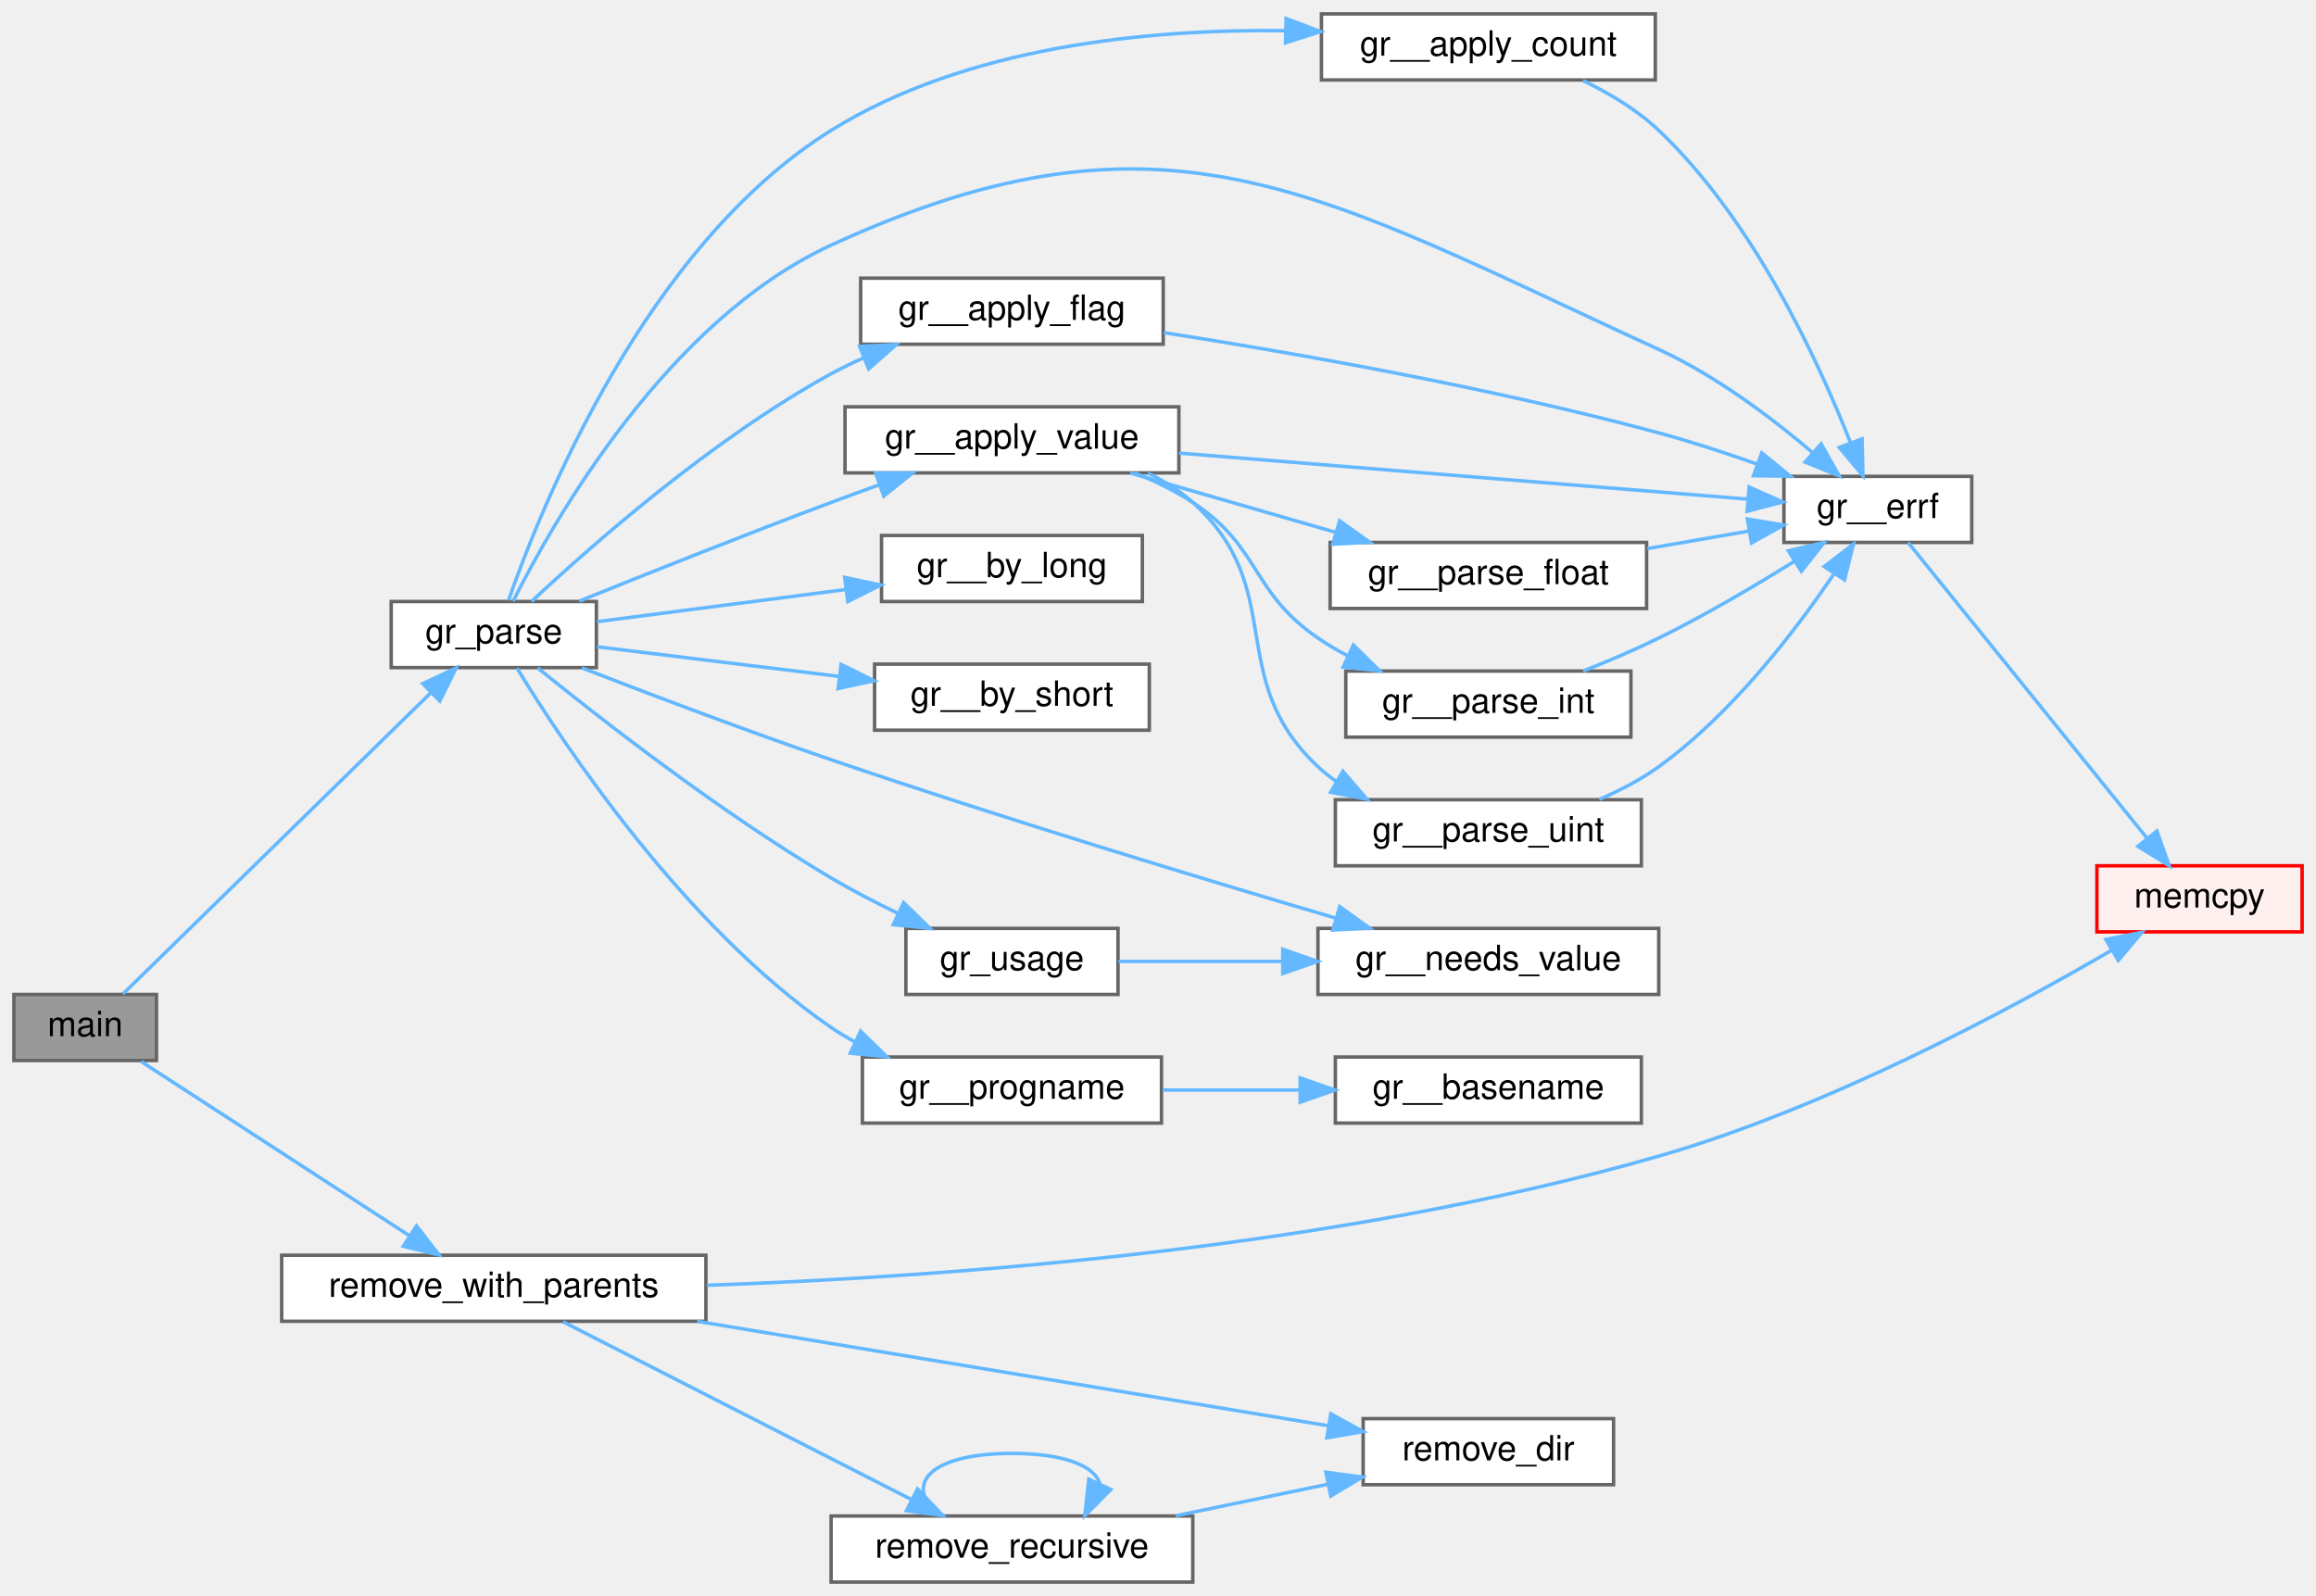
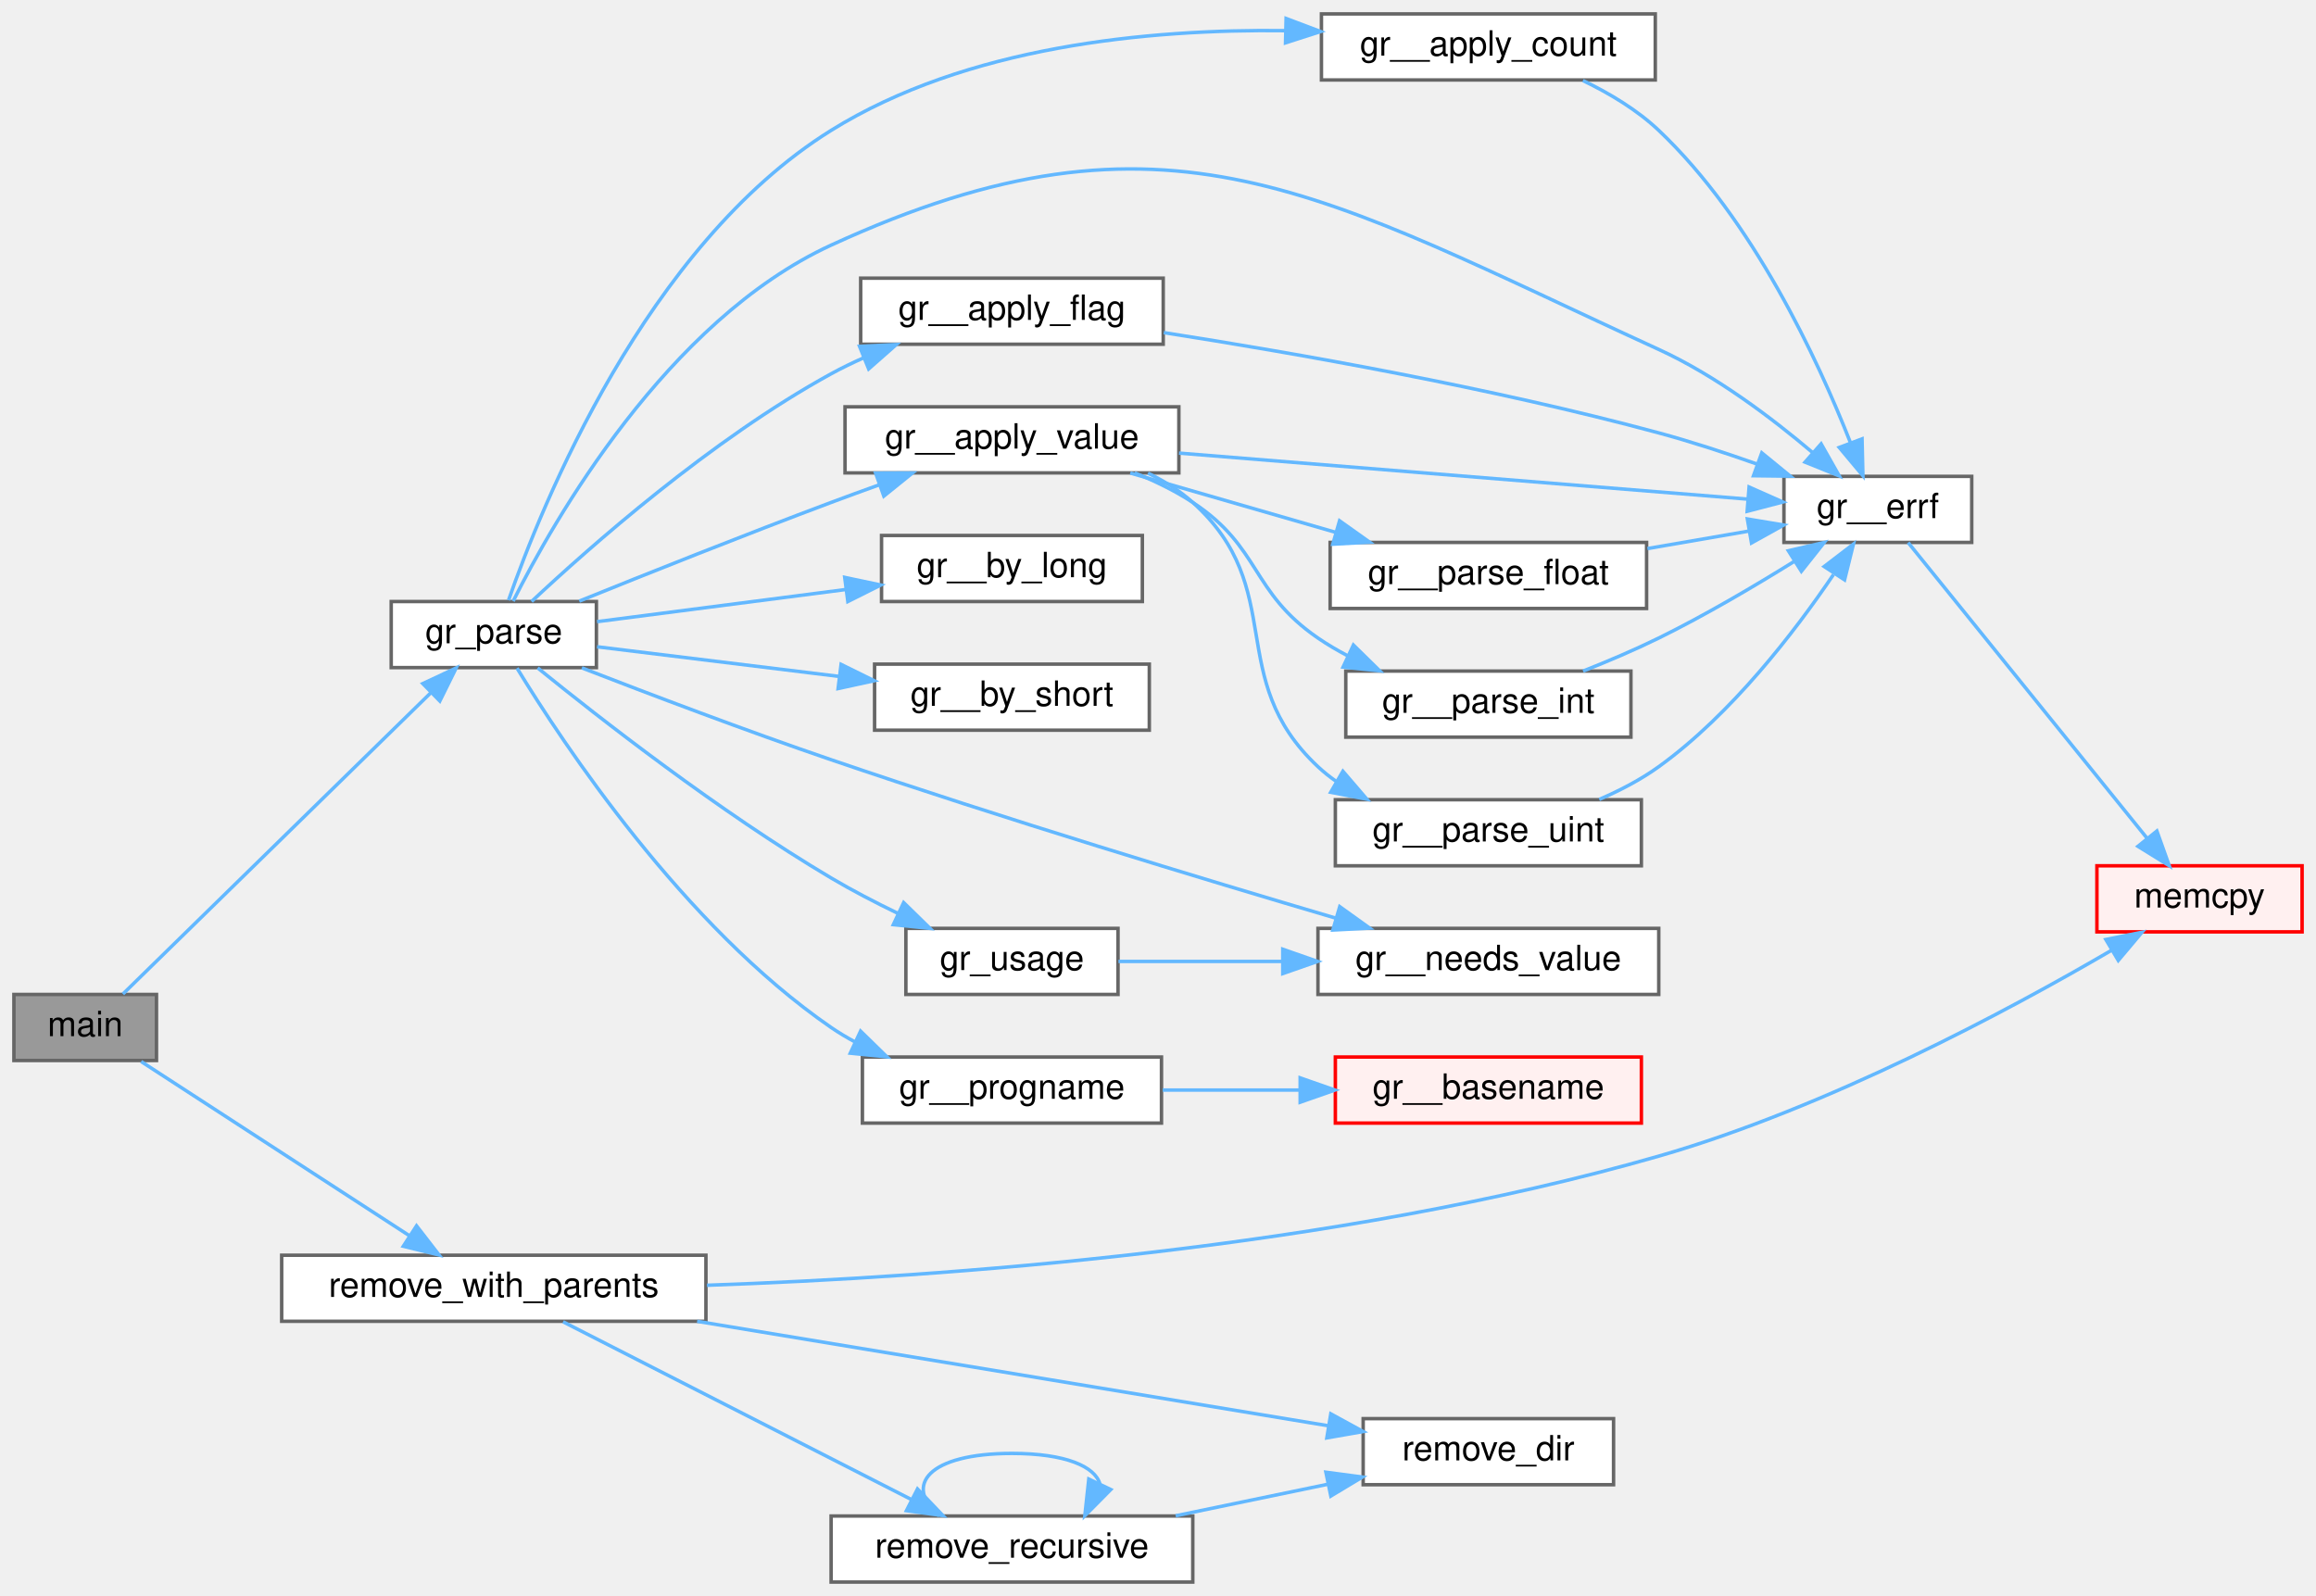
<svg xmlns="http://www.w3.org/2000/svg" xmlns:xlink="http://www.w3.org/1999/xlink" width="666pt" height="459pt" viewBox="0.00 0.00 666.00 459.00">
  <g id="graph0" class="graph" transform="scale(1 1) rotate(0) translate(4 455)">
    <g id="Node000001" class="node">
      <g id="a_Node000001">
        <a xlink:title="Entry point for the rmdir utility.">
          <polygon fill="#999999" stroke="#666666" points="41,-169 0,-169 0,-150 41,-150 41,-169" />
          <text text-anchor="middle" x="20.5" y="-157" font-family="Helvetica,sans-Serif" font-size="10.00">main</text>
        </a>
      </g>
    </g>
    <g id="Node000002" class="node">
      <g id="a_Node000002">
        <a xlink:href="grendizer_8c.html#a856ce27279fc9ff59cc800cb6b638444" target="_top" xlink:title="Parse command-line arguments according to spec.">
          <polygon fill="white" stroke="#666666" points="167.5,-282 108.5,-282 108.5,-263 167.5,-263 167.5,-282" />
          <text text-anchor="middle" x="138" y="-270" font-family="Helvetica,sans-Serif" font-size="10.00">gr_parse</text>
        </a>
      </g>
    </g>
    <g id="edge1_Node000001_Node000002" class="edge">
      <g id="a_edge1_Node000001_Node000002">
        <a xlink:title=" ">
          <path fill="none" stroke="#63b8ff" d="M31.35,-169.13C51.04,-188.4 95.47,-231.87 119.98,-255.85" />
          <polygon fill="#63b8ff" stroke="#63b8ff" points="117.58,-258.4 127.18,-262.89 122.48,-253.39 117.58,-258.4" />
        </a>
      </g>
    </g>
-     <g id="Node000018" class="node">
-       <g id="a_Node000018">
+     <g id="Node000019" class="node">
+       <g id="a_Node000019">
        <a xlink:href="rmdir_8c.html#a0bb729a5841d9b68c065e316c29f68a3" target="_top" xlink:title="Remove a directory and optionally its content and ancestor components.">
          <polygon fill="white" stroke="#666666" points="199,-94 77,-94 77,-75 199,-75 199,-94" />
          <text text-anchor="middle" x="138" y="-82" font-family="Helvetica,sans-Serif" font-size="10.00">remove_with_parents</text>
        </a>
      </g>
    </g>
-     <g id="edge23_Node000001_Node000018" class="edge">
-       <g id="a_edge23_Node000001_Node000018">
+     <g id="edge23_Node000001_Node000019" class="edge">
+       <g id="a_edge23_Node000001_Node000019">
        <a xlink:title=" ">
          <path fill="none" stroke="#63b8ff" d="M36.6,-149.7C56.25,-136.94 90.78,-114.51 113.78,-99.58" />
          <polygon fill="#63b8ff" stroke="#63b8ff" points="115.78,-102.45 122.26,-94.07 111.97,-96.58 115.78,-102.45" />
        </a>
      </g>
    </g>
    <g id="Node000003" class="node">
      <g id="a_Node000003">
        <a xlink:href="grendizer_8c.html#aa797faea2bca5a766903925a39cb8257" target="_top" xlink:title="Increment the accumulating counter storage.">
          <polygon fill="white" stroke="#666666" points="472,-451 376,-451 376,-432 472,-432 472,-451" />
          <text text-anchor="middle" x="424" y="-439" font-family="Helvetica,sans-Serif" font-size="10.00">gr__apply_count</text>
        </a>
      </g>
    </g>
    <g id="edge2_Node000002_Node000003" class="edge">
      <g id="a_edge2_Node000002_Node000003">
        <a xlink:title=" ">
          <path fill="none" stroke="#63b8ff" d="M142.24,-282.38C151.63,-309.34 181.68,-384.33 235,-417.5 273.94,-441.72 326.2,-446.68 365.74,-446.18" />
          <polygon fill="#63b8ff" stroke="#63b8ff" points="365.84,-449.68 375.76,-445.93 365.67,-442.68 365.84,-449.68" />
        </a>
      </g>
    </g>
    <g id="Node000004" class="node">
      <g id="a_Node000004">
        <a xlink:href="grendizer_8c.html#a567dd32fb181a8127afb574abb37fb6b" target="_top" xlink:title="Write a formatted diagnostic to buf or fallback stream. Truncates with &quot;...&quot; when buf is too small; f...">
          <polygon fill="white" stroke="#666666" points="563,-318 509,-318 509,-299 563,-299 563,-318" />
          <text text-anchor="middle" x="536" y="-306" font-family="Helvetica,sans-Serif" font-size="10.00">gr__errf</text>
        </a>
      </g>
    </g>
    <g id="edge17_Node000002_Node000004" class="edge">
      <g id="a_edge17_Node000002_Node000004">
        <a xlink:title=" ">
          <path fill="none" stroke="#63b8ff" d="M143.57,-282.12C155.08,-305.08 187.77,-362.78 235,-384.5 331.86,-429.05 376.06,-398.88 473,-354.5 489.28,-347.05 505.45,-334.85 517.19,-324.89" />
          <polygon fill="#63b8ff" stroke="#63b8ff" points="519.69,-327.35 524.9,-318.13 515.07,-322.09 519.69,-327.35" />
        </a>
      </g>
    </g>
    <g id="Node000007" class="node">
      <g id="a_Node000007">
        <a xlink:href="grendizer_8c.html#ad77dd2a004746af8d162015d09c07540" target="_top" xlink:title="Set the boolean flag storage to 1.">
          <polygon fill="white" stroke="#666666" points="330.5,-375 243.5,-375 243.5,-356 330.5,-356 330.5,-375" />
          <text text-anchor="middle" x="287" y="-363" font-family="Helvetica,sans-Serif" font-size="10.00">gr__apply_flag</text>
        </a>
      </g>
    </g>
    <g id="edge5_Node000002_Node000007" class="edge">
      <g id="a_edge5_Node000002_Node000007">
        <a xlink:title=" ">
          <path fill="none" stroke="#63b8ff" d="M148.87,-282.02C165.46,-297.57 200.5,-328.6 235,-347.5 238.01,-349.15 241.21,-350.7 244.47,-352.14" />
          <polygon fill="#63b8ff" stroke="#63b8ff" points="243.17,-355.39 253.75,-355.9 245.8,-348.9 243.17,-355.39" />
        </a>
      </g>
    </g>
    <g id="Node000008" class="node">
      <g id="a_Node000008">
        <a xlink:href="grendizer_8c.html#a7cd7ff450550ead6f6dea5d440874db8" target="_top" xlink:title="Dispatch value parsing to the correct typed handler for o.">
          <polygon fill="white" stroke="#666666" points="335,-338 239,-338 239,-319 335,-319 335,-338" />
          <text text-anchor="middle" x="287" y="-326" font-family="Helvetica,sans-Serif" font-size="10.00">gr__apply_value</text>
        </a>
      </g>
    </g>
    <g id="edge7_Node000002_Node000008" class="edge">
      <g id="a_edge7_Node000002_Node000008">
        <a xlink:title=" ">
          <path fill="none" stroke="#63b8ff" d="M162.58,-282.12C181.95,-289.95 210.15,-301.2 235,-310.5 239.49,-312.18 244.22,-313.91 248.91,-315.59" />
          <polygon fill="#63b8ff" stroke="#63b8ff" points="247.81,-318.92 258.4,-318.97 250.16,-312.32 247.81,-318.92" />
        </a>
      </g>
    </g>
    <g id="Node000012" class="node">
      <g id="a_Node000012">
        <a xlink:href="grendizer_8c.html#a8c5930904c98c02e2c149425638d7a85" target="_top" xlink:title="Find an option descriptor by long name, length-bounded (no NUL required).">
          <polygon fill="white" stroke="#666666" points="324.5,-301 249.5,-301 249.5,-282 324.5,-282 324.5,-301" />
          <text text-anchor="middle" x="287" y="-289" font-family="Helvetica,sans-Serif" font-size="10.00">gr__by_long</text>
        </a>
      </g>
    </g>
    <g id="edge15_Node000002_Node000012" class="edge">
      <g id="a_edge15_Node000002_Node000012">
        <a xlink:title=" ">
          <path fill="none" stroke="#63b8ff" d="M167.69,-276.21C188,-278.83 215.68,-282.41 239.17,-285.45" />
          <polygon fill="#63b8ff" stroke="#63b8ff" points="238.91,-288.94 249.28,-286.75 239.81,-282 238.91,-288.94" />
        </a>
      </g>
    </g>
    <g id="Node000013" class="node">
      <g id="a_Node000013">
        <a xlink:href="grendizer_8c.html#a5a02919a2bacd3e11e6c11c25f421f81" target="_top" xlink:title="Find an option descriptor by its short character key.">
          <polygon fill="white" stroke="#666666" points="326.5,-264 247.5,-264 247.5,-245 326.5,-245 326.5,-264" />
          <text text-anchor="middle" x="287" y="-252" font-family="Helvetica,sans-Serif" font-size="10.00">gr__by_short</text>
        </a>
      </g>
    </g>
    <g id="edge16_Node000002_Node000013" class="edge">
      <g id="a_edge16_Node000002_Node000013">
        <a xlink:title=" ">
          <path fill="none" stroke="#63b8ff" d="M167.69,-268.99C187.49,-266.56 214.3,-263.28 237.39,-260.45" />
          <polygon fill="#63b8ff" stroke="#63b8ff" points="237.87,-263.92 247.37,-259.23 237.01,-256.97 237.87,-263.92" />
        </a>
      </g>
    </g>
    <g id="Node000014" class="node">
      <g id="a_Node000014">
        <a xlink:href="grendizer_8c.html#a5ad67079ff756c8f59550116192284db" target="_top" xlink:title="Return non-zero if the option kind requires a value token.">
          <polygon fill="white" stroke="#666666" points="473,-188 375,-188 375,-169 473,-169 473,-188" />
          <text text-anchor="middle" x="424" y="-176" font-family="Helvetica,sans-Serif" font-size="10.00">gr__needs_value</text>
        </a>
      </g>
    </g>
    <g id="edge18_Node000002_Node000014" class="edge">
      <g id="a_edge18_Node000002_Node000014">
        <a xlink:title=" ">
          <path fill="none" stroke="#63b8ff" d="M163.32,-262.92C182.64,-255.43 210.41,-244.9 235,-236.5 284.41,-219.63 341.83,-202.23 380.09,-190.95" />
          <polygon fill="#63b8ff" stroke="#63b8ff" points="381.26,-194.25 389.87,-188.07 379.29,-187.53 381.26,-194.25" />
        </a>
      </g>
    </g>
    <g id="Node000015" class="node">
      <g id="a_Node000015">
        <a xlink:href="grendizer_8c.html#a8dc5a5bb6f608ade07c04cc6d3028ac5" target="_top" xlink:title="Resolve the display program name from spec and argv0.">
          <polygon fill="white" stroke="#666666" points="330,-151 244,-151 244,-132 330,-132 330,-151" />
          <text text-anchor="middle" x="287" y="-139" font-family="Helvetica,sans-Serif" font-size="10.00">gr__progname</text>
        </a>
      </g>
    </g>
    <g id="edge19_Node000002_Node000015" class="edge">
      <g id="a_edge19_Node000002_Node000015">
        <a xlink:title=" ">
          <path fill="none" stroke="#63b8ff" d="M144.68,-262.83C157.85,-241.24 192.59,-188.69 235,-159.5 237.21,-157.98 239.56,-156.58 241.99,-155.28" />
          <polygon fill="#63b8ff" stroke="#63b8ff" points="243.47,-158.45 251.05,-151.05 240.51,-152.11 243.47,-158.45" />
        </a>
      </g>
    </g>
-     <g id="Node000017" class="node">
-       <g id="a_Node000017">
+     <g id="Node000018" class="node">
+       <g id="a_Node000018">
        <a xlink:href="grendizer_8c.html#ae8d1395c4aff81c99dce0b92a2f27f79" target="_top" xlink:title="Emit formatted usage text for spec to stream.">
          <polygon fill="white" stroke="#666666" points="317.5,-188 256.5,-188 256.5,-169 317.5,-169 317.5,-188" />
          <text text-anchor="middle" x="287" y="-176" font-family="Helvetica,sans-Serif" font-size="10.00">gr_usage</text>
        </a>
      </g>
    </g>
-     <g id="edge21_Node000002_Node000017" class="edge">
-       <g id="a_edge21_Node000002_Node000017">
+     <g id="edge21_Node000002_Node000018" class="edge">
+       <g id="a_edge21_Node000002_Node000018">
        <a xlink:title=" ">
          <path fill="none" stroke="#63b8ff" d="M150.62,-262.9C168.19,-248.64 202.88,-221.53 235,-202.5 241.05,-198.91 247.73,-195.45 254.2,-192.32" />
          <polygon fill="#63b8ff" stroke="#63b8ff" points="255.86,-195.41 263.44,-188 252.89,-189.07 255.86,-195.41" />
        </a>
      </g>
    </g>
    <g id="edge3_Node000003_Node000004" class="edge">
      <g id="a_edge3_Node000003_Node000004">
        <a xlink:title=" ">
          <path fill="none" stroke="#63b8ff" d="M451.2,-431.83C458.83,-428.15 466.78,-423.4 473,-417.5 500.13,-391.78 518.76,-351.53 528.08,-327.81" />
          <polygon fill="#63b8ff" stroke="#63b8ff" points="531.46,-328.78 531.71,-318.18 524.91,-326.31 531.46,-328.78" />
        </a>
      </g>
    </g>
    <g id="Node000005" class="node">
      <g id="a_Node000005">
        <a xlink:href="compiler__abi_8c.html#a2a109329562dd58501331877767b1188" target="_top" xlink:title=" ">
          <polygon fill="#fff0f0" stroke="red" points="658,-206 599,-206 599,-187 658,-187 658,-206" />
          <text text-anchor="middle" x="628.5" y="-194" font-family="Helvetica,sans-Serif" font-size="10.00">memcpy</text>
        </a>
      </g>
    </g>
    <g id="edge4_Node000004_Node000005" class="edge">
      <g id="a_edge4_Node000004_Node000005">
        <a xlink:title=" ">
          <path fill="none" stroke="#63b8ff" d="M544.72,-298.95C559.94,-280.11 594.06,-237.88 613.41,-213.94" />
          <polygon fill="#63b8ff" stroke="#63b8ff" points="616.24,-216 619.8,-206.02 610.8,-211.6 616.24,-216" />
        </a>
      </g>
    </g>
    <g id="edge6_Node000007_Node000004" class="edge">
      <g id="a_edge6_Node000007_Node000004">
        <a xlink:title=" ">
          <path fill="none" stroke="#63b8ff" d="M330.67,-359.34C368.44,-353.44 424.88,-343.51 473,-330.5 482.31,-327.98 492.23,-324.73 501.33,-321.51" />
          <polygon fill="#63b8ff" stroke="#63b8ff" points="502.63,-324.76 510.83,-318.05 500.24,-318.18 502.63,-324.76" />
        </a>
      </g>
    </g>
    <g id="edge8_Node000008_Node000004" class="edge">
      <g id="a_edge8_Node000008_Node000004">
        <a xlink:title=" ">
          <path fill="none" stroke="#63b8ff" d="M335.04,-324.69C382.63,-320.84 455.18,-314.96 498.56,-311.45" />
          <polygon fill="#63b8ff" stroke="#63b8ff" points="498.98,-314.93 508.67,-310.63 498.42,-307.95 498.98,-314.93" />
        </a>
      </g>
    </g>
    <g id="Node000009" class="node">
      <g id="a_Node000009">
        <a xlink:href="grendizer_8c.html#a0eae8d348350684f2fa1b77435cd0c0e" target="_top" xlink:title="Parse a floating-point value from text into out. Hand-rolled to avoid a strtod dependency in freestan...">
          <polygon fill="white" stroke="#666666" points="469.5,-299 378.5,-299 378.5,-280 469.5,-280 469.5,-299" />
          <text text-anchor="middle" x="424" y="-287" font-family="Helvetica,sans-Serif" font-size="10.00">gr__parse_float</text>
        </a>
      </g>
    </g>
    <g id="edge9_Node000008_Node000009" class="edge">
      <g id="a_edge9_Node000008_Node000009">
        <a xlink:title=" ">
          <path fill="none" stroke="#63b8ff" d="M321.02,-318.96C338.84,-313.81 361.03,-307.4 380.16,-301.88" />
          <polygon fill="#63b8ff" stroke="#63b8ff" points="381.21,-305.22 389.85,-299.08 379.27,-298.49 381.21,-305.22" />
        </a>
      </g>
    </g>
    <g id="Node000010" class="node">
      <g id="a_Node000010">
        <a xlink:href="grendizer_8c.html#a91c2a6ae03cea75ee7262316b3c395f2" target="_top" xlink:title="Parse a signed decimal integer from text into out.">
          <polygon fill="white" stroke="#666666" points="465,-262 383,-262 383,-243 465,-243 465,-262" />
          <text text-anchor="middle" x="424" y="-250" font-family="Helvetica,sans-Serif" font-size="10.00">gr__parse_int</text>
        </a>
      </g>
    </g>
    <g id="edge11_Node000008_Node000010" class="edge">
      <g id="a_edge11_Node000008_Node000010">
        <a xlink:title=" ">
          <path fill="none" stroke="#63b8ff" d="M322.29,-319C328.11,-316.67 333.9,-313.86 339,-310.5 358.7,-297.53 355.55,-284.84 375,-271.5 377.7,-269.65 380.6,-267.94 383.6,-266.37" />
          <polygon fill="#63b8ff" stroke="#63b8ff" points="385.19,-269.49 392.75,-262.07 382.22,-263.15 385.19,-269.49" />
        </a>
      </g>
    </g>
    <g id="Node000011" class="node">
      <g id="a_Node000011">
        <a xlink:href="grendizer_8c.html#a8e70c9e2b4b39959c3a210f3aae769ce" target="_top" xlink:title="Parse an unsigned decimal integer from text into out.">
          <polygon fill="white" stroke="#666666" points="468,-225 380,-225 380,-206 468,-206 468,-225" />
          <text text-anchor="middle" x="424" y="-213" font-family="Helvetica,sans-Serif" font-size="10.00">gr__parse_uint</text>
        </a>
      </g>
    </g>
    <g id="edge13_Node000008_Node000011" class="edge">
      <g id="a_edge13_Node000008_Node000011">
        <a xlink:title=" ">
          <path fill="none" stroke="#63b8ff" d="M326.12,-318.91C330.79,-316.66 335.23,-313.9 339,-310.5 366.76,-285.47 347.72,-260.05 375,-234.5 376.65,-232.96 378.44,-231.53 380.32,-230.22" />
          <polygon fill="#63b8ff" stroke="#63b8ff" points="382.17,-233.19 389.07,-225.15 378.66,-227.14 382.17,-233.19" />
        </a>
      </g>
    </g>
    <g id="edge10_Node000009_Node000004" class="edge">
      <g id="a_edge10_Node000009_Node000004">
        <a xlink:title=" ">
          <path fill="none" stroke="#63b8ff" d="M469.74,-297.23C479.42,-298.9 489.54,-300.65 498.84,-302.25" />
          <polygon fill="#63b8ff" stroke="#63b8ff" points="498.48,-305.74 508.93,-304 499.67,-298.85 498.48,-305.74" />
        </a>
      </g>
    </g>
    <g id="edge12_Node000010_Node000004" class="edge">
      <g id="a_edge12_Node000010_Node000004">
        <a xlink:title=" ">
          <path fill="none" stroke="#63b8ff" d="M451.24,-262C458.4,-264.83 466.08,-268.1 473,-271.5 486.31,-278.05 500.57,-286.46 512.05,-293.6" />
          <polygon fill="#63b8ff" stroke="#63b8ff" points="510.27,-296.61 520.59,-298.99 514.01,-290.69 510.27,-296.61" />
        </a>
      </g>
    </g>
    <g id="edge14_Node000011_Node000004" class="edge">
      <g id="a_edge14_Node000011_Node000004">
        <a xlink:title=" ">
          <path fill="none" stroke="#63b8ff" d="M455.89,-225.09C461.85,-227.66 467.84,-230.78 473,-234.5 493.9,-249.59 512.07,-273.26 523.24,-289.75" />
          <polygon fill="#63b8ff" stroke="#63b8ff" points="520.57,-292.07 528.98,-298.51 526.43,-288.23 520.57,-292.07" />
        </a>
      </g>
    </g>
    <g id="Node000016" class="node">
      <g id="a_Node000016">
        <a xlink:href="grendizer_8c.html#a4d249c789c4f5a7161db904ba8844fe5" target="_top" xlink:title="Return the filename component of path (after the last '/').">
-           <polygon fill="white" stroke="#666666" points="468,-151 380,-151 380,-132 468,-132 468,-151" />
+           <polygon fill="#fff0f0" stroke="red" points="468,-151 380,-151 380,-132 468,-132 468,-151" />
          <text text-anchor="middle" x="424" y="-139" font-family="Helvetica,sans-Serif" font-size="10.00">gr__basename</text>
        </a>
      </g>
    </g>
    <g id="edge20_Node000015_Node000016" class="edge">
      <g id="a_edge20_Node000015_Node000016">
        <a xlink:title=" ">
          <path fill="none" stroke="#63b8ff" d="M330.34,-141.5C342.79,-141.5 356.57,-141.5 369.61,-141.5" />
          <polygon fill="#63b8ff" stroke="#63b8ff" points="369.88,-145 379.88,-141.5 369.88,-138 369.88,-145" />
        </a>
      </g>
    </g>
-     <g id="edge22_Node000017_Node000014" class="edge">
-       <g id="a_edge22_Node000017_Node000014">
+     <g id="edge22_Node000018_Node000014" class="edge">
+       <g id="a_edge22_Node000018_Node000014">
        <a xlink:title=" ">
          <path fill="none" stroke="#63b8ff" d="M317.63,-178.5C331.51,-178.5 348.55,-178.5 364.86,-178.5" />
          <polygon fill="#63b8ff" stroke="#63b8ff" points="364.88,-182 374.88,-178.5 364.88,-175 364.88,-182" />
        </a>
      </g>
    </g>
-     <g id="edge24_Node000018_Node000005" class="edge">
-       <g id="a_edge24_Node000018_Node000005">
+     <g id="edge24_Node000019_Node000005" class="edge">
+       <g id="a_edge24_Node000019_Node000005">
        <a xlink:title=" ">
          <path fill="none" stroke="#63b8ff" d="M199.3,-85.36C267.1,-87.7 379.89,-95.73 473,-122.5 521.49,-136.44 573.56,-164.4 603.17,-181.68" />
          <polygon fill="#63b8ff" stroke="#63b8ff" points="601.57,-184.8 611.96,-186.88 605.14,-178.78 601.57,-184.8" />
        </a>
      </g>
    </g>
-     <g id="Node000019" class="node">
-       <g id="a_Node000019">
+     <g id="Node000020" class="node">
+       <g id="a_Node000020">
        <a xlink:href="rmdir_8c.html#a4c650ec3ed50f4655f0f472ef1623cbc" target="_top" xlink:title="Remove a single empty directory, printing a diagnostic on failure.">
          <polygon fill="white" stroke="#666666" points="460,-47 388,-47 388,-28 460,-28 460,-47" />
          <text text-anchor="middle" x="424" y="-35" font-family="Helvetica,sans-Serif" font-size="10.00">remove_dir</text>
        </a>
      </g>
    </g>
-     <g id="edge25_Node000018_Node000019" class="edge">
-       <g id="a_edge25_Node000018_Node000019">
+     <g id="edge25_Node000019_Node000020" class="edge">
+       <g id="a_edge25_Node000019_Node000020">
        <a xlink:title=" ">
          <path fill="none" stroke="#63b8ff" d="M196.47,-74.99C250.04,-66.12 328.84,-53.08 377.97,-44.95" />
          <polygon fill="#63b8ff" stroke="#63b8ff" points="378.69,-48.38 387.99,-43.29 377.55,-41.47 378.69,-48.38" />
        </a>
      </g>
    </g>
-     <g id="Node000020" class="node">
-       <g id="a_Node000020">
+     <g id="Node000021" class="node">
+       <g id="a_Node000021">
        <a xlink:href="rmdir_8c.html#ab50db8abc5d830e056f1f38006647c5d" target="_top" xlink:title="Recursively remove all content of a directory, then the directory itself.">
          <polygon fill="white" stroke="#666666" points="339,-19 235,-19 235,0 339,0 339,-19" />
          <text text-anchor="middle" x="287" y="-7" font-family="Helvetica,sans-Serif" font-size="10.00">remove_recursive</text>
        </a>
      </g>
    </g>
-     <g id="edge26_Node000018_Node000020" class="edge">
-       <g id="a_edge26_Node000018_Node000020">
+     <g id="edge26_Node000019_Node000021" class="edge">
+       <g id="a_edge26_Node000019_Node000021">
        <a xlink:title=" ">
          <path fill="none" stroke="#63b8ff" d="M157.92,-74.85C183.39,-61.85 228.89,-38.64 258.24,-23.66" />
          <polygon fill="#63b8ff" stroke="#63b8ff" points="259.84,-26.78 267.16,-19.11 256.66,-20.54 259.84,-26.78" />
        </a>
      </g>
    </g>
-     <g id="edge27_Node000020_Node000019" class="edge">
-       <g id="a_edge27_Node000020_Node000019">
+     <g id="edge27_Node000021_Node000020" class="edge">
+       <g id="a_edge27_Node000021_Node000020">
        <a xlink:title=" ">
          <path fill="none" stroke="#63b8ff" d="M334.08,-19.06C348.22,-21.99 363.75,-25.21 377.83,-28.13" />
          <polygon fill="#63b8ff" stroke="#63b8ff" points="377.28,-31.59 387.78,-30.2 378.7,-24.74 377.28,-31.59" />
        </a>
      </g>
    </g>
-     <g id="edge28_Node000020_Node000020" class="edge">
-       <g id="a_edge28_Node000020_Node000020">
+     <g id="edge28_Node000021_Node000021" class="edge">
+       <g id="a_edge28_Node000021_Node000021">
        <a xlink:title=" ">
          <path fill="none" stroke="#63b8ff" d="M266.04,-19.08C255.84,-27.73 262.83,-37 287,-37 302.49,-37 310.92,-33.2 312.3,-28.19" />
          <polygon fill="#63b8ff" stroke="#63b8ff" points="315.42,-26.61 307.96,-19.08 309.1,-29.62 315.42,-26.61" />
        </a>
      </g>
    </g>
  </g>
</svg>
